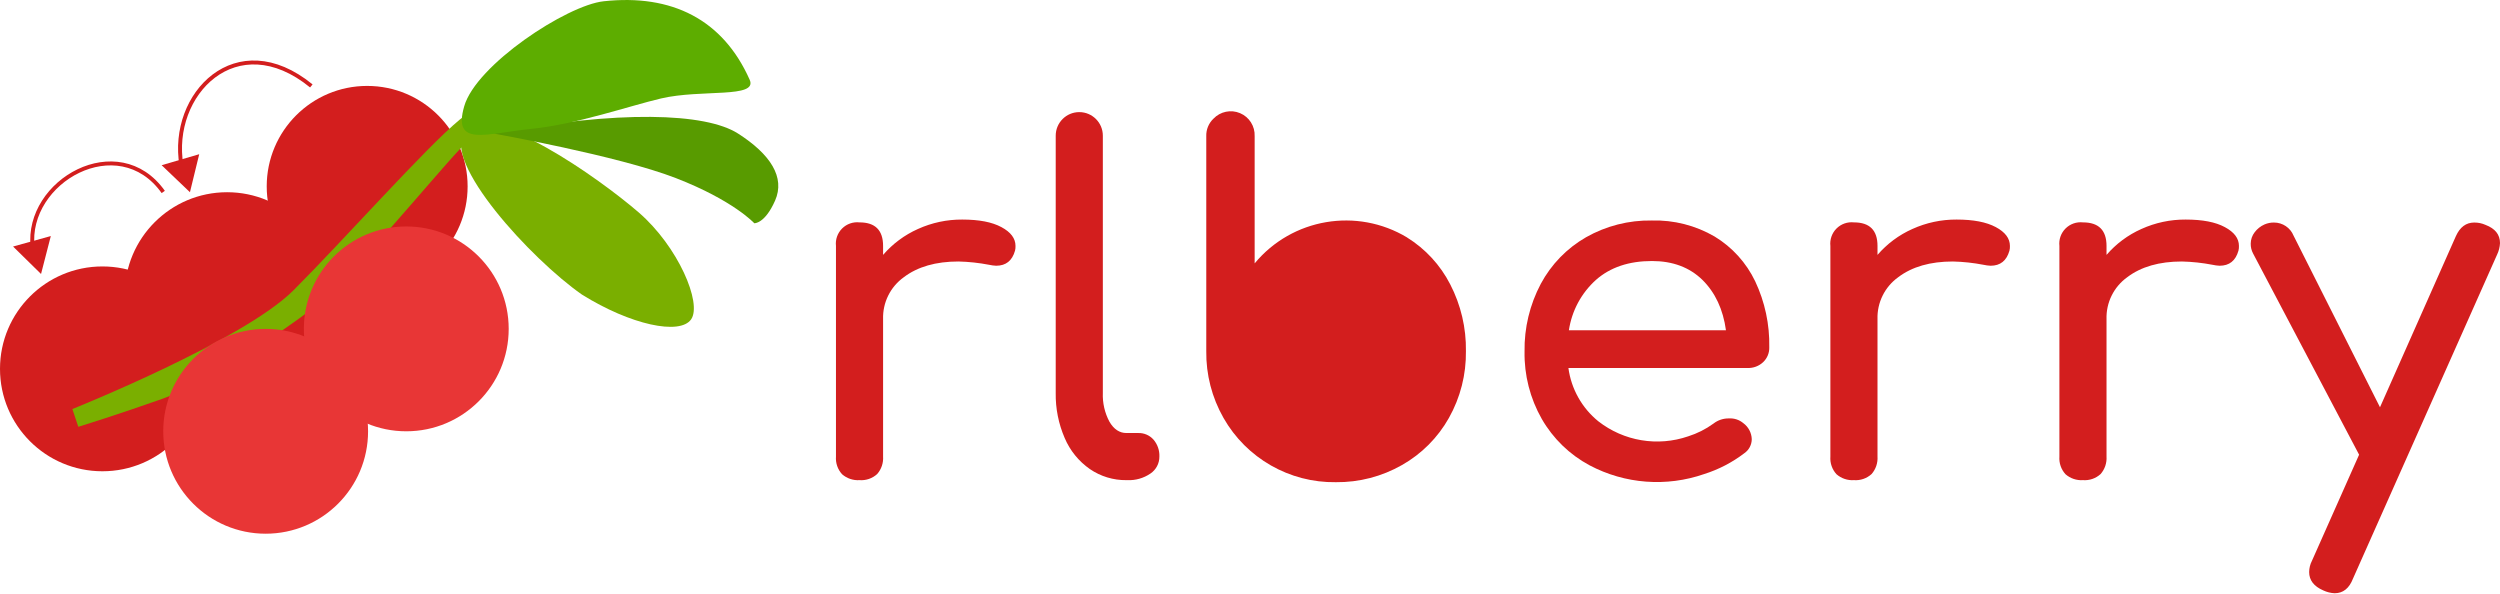
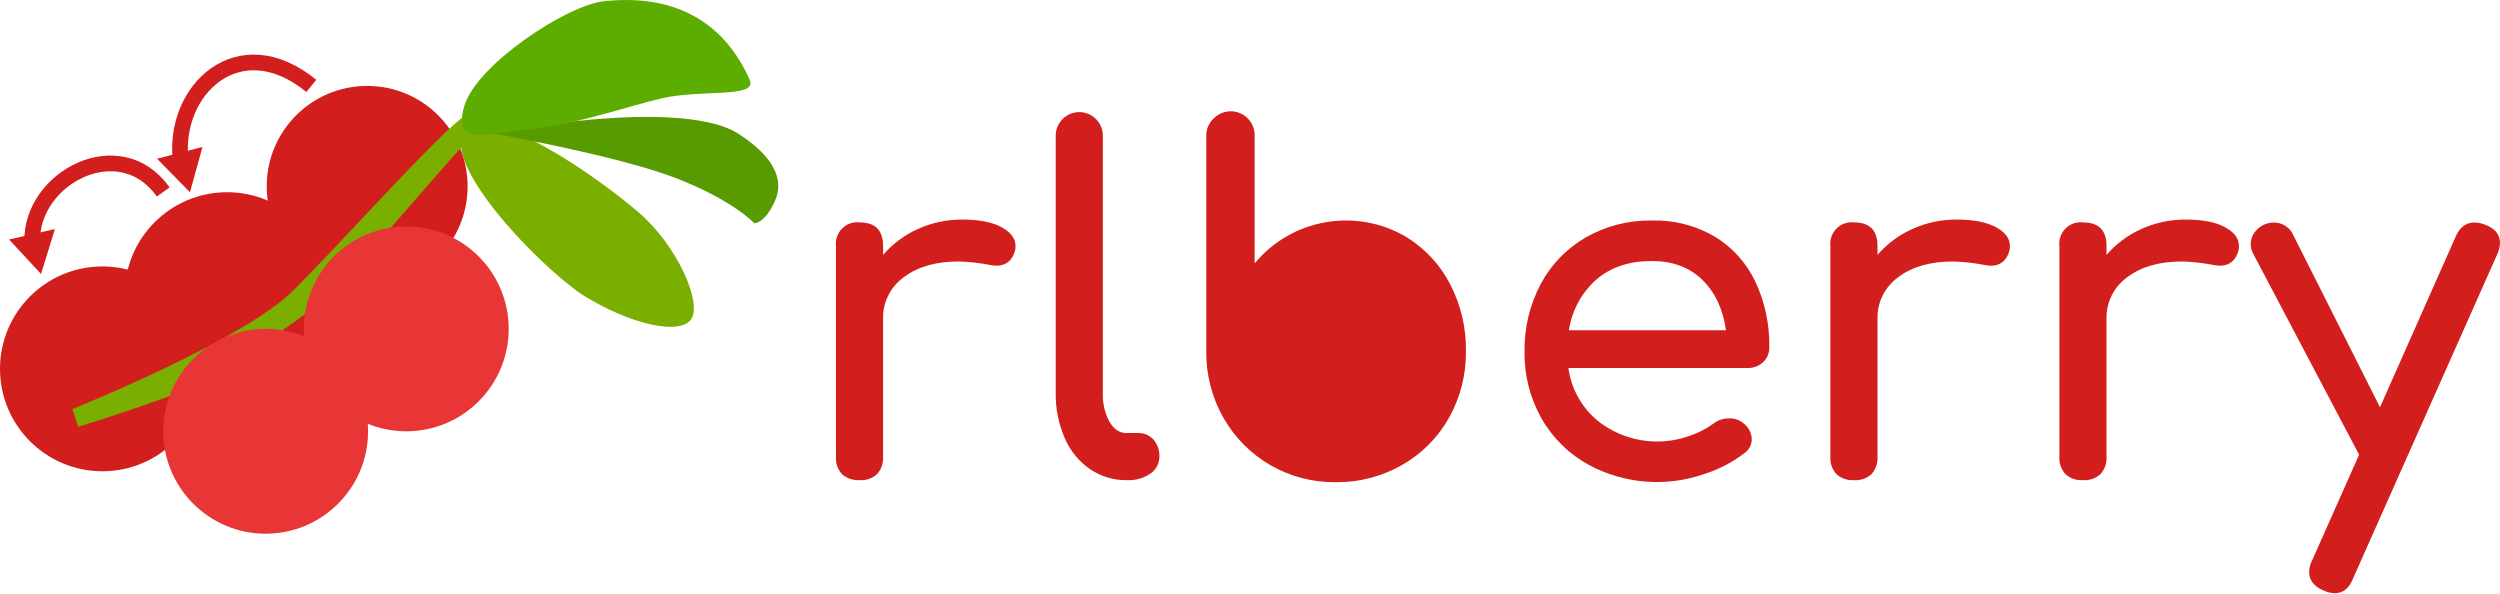
<svg xmlns="http://www.w3.org/2000/svg" viewBox="0 0 636.63 151.07">
  <defs>
-     <style>.cls-1{fill:#d31e1e;}.cls-2{fill:#7aaf00;}.cls-3{fill:#589b00;}.cls-4{fill:#5dad00;}.cls-5{fill:#e83636;}.cls-6{fill:none;stroke:#d31e1e;stroke-miterlimit:10;}</style>
+     <style>.cls-1{fill:#d31e1e;}.cls-2{fill:#7aaf00;}.cls-3{fill:#589b00;}.cls-4{fill:#5dad00;}.cls-5{fill:#e83636;}.cls-6{fill:none;stroke:#d31e1e;stroke-miterlimit:10;stroke-width:4px;}</style>
  </defs>
  <g id="Calque_2" data-name="Calque 2">
    <g id="Calque_2-2" data-name="Calque 2">
      <circle class="cls-1" cx="26.08" cy="93.93" r="26.08" />
      <circle class="cls-1" cx="57.83" cy="75.03" r="26.08" />
      <circle class="cls-1" cx="93.5" cy="47.46" r="25.58" />
    </g>
    <g id="Calque_3" data-name="Calque 3">
      <path class="cls-2" d="M18.43,104.16S61.89,86.77,74.74,73.92s33.64-36.28,42.33-43.46,23.06-11.72,23.06-11.72v7.18s-2.76.84-6.49,2.32c-5.31,2.12-12.57,5.56-16.57,9.78C110.27,45.2,88,72.41,79.28,78.84S53.2,97.36,41.48,101.51s-21.54,7.18-21.54,7.18Z" />
      <path class="cls-2" d="M118.38,33.55c6.36-7.93,34.2,11.85,44.25,20.53S178.84,77.22,176,81.32,160.58,82.75,148.17,75C135.26,66,112.36,41.08,118.38,33.55Z" />
      <path class="cls-3" d="M125.65,34c32-6,54-5.29,62.28,0S200,45.16,197.37,51.1s-5.29,5.75-5.29,5.75-5.29-5.81-20-11.51S125.65,34,125.65,34Z" />
      <path class="cls-4" d="M118.21,27.07c3-10.52,26.07-25.73,35.53-26.75,17.38-1.89,30.37,4.67,37.17,20,2.12,4.78-12.28,2.34-22.57,4.75-8,1.88-21.65,6.62-33.06,7.75S115.18,37.59,118.21,27.07Z" />
    </g>
    <g id="Calque_4" data-name="Calque 4">
      <circle class="cls-5" cx="103.46" cy="83.75" r="26.08" />
      <circle class="cls-5" cx="67.65" cy="109.83" r="26.08" />
    </g>
    <g id="Calque_5" data-name="Calque 5">
-       <path class="cls-6" d="M79.28,21.88C60.23,6.34,43.13,24,46.2,42.11" />
-       <polygon class="cls-1" points="41.16 42.07 48.37 48.95 50.73 39.27 41.16 42.07" />
-       <path class="cls-6" d="M41.57,48.88C30.15,32.8,6.5,46.07,8.3,62.91" />
-       <polygon class="cls-1" points="3.33 62.78 10.45 69.77 12.94 60.11 3.33 62.78" />
+       <path class="cls-6" d="M79.28,21.88C60.74,6.75,44,23.05,46,40.67" />
+       <polygon class="cls-1" points="39.99 40.42 48.37 48.95 51.57 37.42 39.99 40.42" />
+       <path class="cls-6" d="M41.57,48.88C30.48,33.27,7.88,45.31,8.2,61.44" />
+       <polygon class="cls-1" points="2.31 60.99 10.45 69.77 13.98 58.33 2.31 60.99" />
    </g>
    <g id="Titre">
      <path class="cls-1" d="M255,57.83q3.6,1.92,3.6,4.8a4.21,4.21,0,0,1-.12,1.2q-1.08,3.84-4.8,3.84a10.11,10.11,0,0,1-1.8-.24,47.3,47.3,0,0,0-7.8-.84q-8.64,0-13.92,4a12.66,12.66,0,0,0-5.28,10.68v35a6.15,6.15,0,0,1-1.5,4.44,6,6,0,0,1-4.5,1.56,6.15,6.15,0,0,1-4.44-1.5,6,6,0,0,1-1.56-4.5V62.63a5.44,5.44,0,0,1,6-6q6,0,6,6v2.28a25.32,25.32,0,0,1,8.88-6.6,26.94,26.94,0,0,1,11.28-2.4Q251.44,55.91,255,57.83Z" />
      <path class="cls-1" d="M277.54,119.45a18.39,18.39,0,0,1-6.42-7.92,27.78,27.78,0,0,1-2.28-11.46V34.55a6,6,0,1,1,12,0v65.52a14.37,14.37,0,0,0,1.68,7.32q1.68,2.88,4.32,2.88h3a5,5,0,0,1,3.9,1.68,6.24,6.24,0,0,1,1.5,4.32,5.15,5.15,0,0,1-2.28,4.32,9.66,9.66,0,0,1-5.88,1.68h-.24A16.14,16.14,0,0,1,277.54,119.45Z" />
      <path class="cls-1" d="M358.3,60.47a30.31,30.31,0,0,1,11,11.94,35.82,35.82,0,0,1,4,17,33.82,33.82,0,0,1-4.32,17,31.56,31.56,0,0,1-11.94,12,33.23,33.23,0,0,1-16.86,4.38,32.37,32.37,0,0,1-28.62-16.38,33.46,33.46,0,0,1-4.38-17V34.67A5.89,5.89,0,0,1,309,30.23a6.09,6.09,0,0,1,10.5,4.44v32.4a30.21,30.21,0,0,1,38.82-6.6ZM351.1,109a21.09,21.09,0,0,0,7.68-8.1,23.62,23.62,0,0,0,2.82-11.52,23.28,23.28,0,0,0-2.82-11.46,21.2,21.2,0,0,0-7.68-8,21,21,0,0,0-29.34,8A23.69,23.69,0,0,0,319,89.39a24,24,0,0,0,2.76,11.52A21.16,21.16,0,0,0,351.1,109Z" />
      <path class="cls-1" d="M449,92.21a5.5,5.5,0,0,1-4,1.5H399.4A21.1,21.1,0,0,0,407,107.27a24.34,24.34,0,0,0,22.91,3.84,22.39,22.39,0,0,0,6.42-3.24,6.25,6.25,0,0,1,4-1.32,5.18,5.18,0,0,1,3.6,1.2,5.27,5.27,0,0,1,2.16,4.08,4.37,4.37,0,0,1-1.92,3.6A33.36,33.36,0,0,1,434,120.71a36.64,36.64,0,0,1-29.22-2.22,30.82,30.82,0,0,1-12.17-11.82,33.5,33.5,0,0,1-4.38-17.16,35.59,35.59,0,0,1,4.13-17.22A30,30,0,0,1,403.9,60.41a32.86,32.86,0,0,1,16.73-4.26,30.16,30.16,0,0,1,16,4.08,26.93,26.93,0,0,1,10.33,11.4,37.59,37.59,0,0,1,3.59,16.8A5,5,0,0,1,449,92.21ZM406.42,71.27a21.5,21.5,0,0,0-6.9,12.84h40q-1.1-8-6-12.84c-3.29-3.2-7.56-4.8-12.85-4.8Q411.87,66.47,406.42,71.27Z" />
      <path class="cls-1" d="M508.23,57.83q3.6,1.92,3.6,4.8a4.21,4.21,0,0,1-.12,1.2q-1.08,3.84-4.8,3.84a10.11,10.11,0,0,1-1.8-.24,47.3,47.3,0,0,0-7.8-.84q-8.64,0-13.92,4a12.66,12.66,0,0,0-5.28,10.68v35a6.15,6.15,0,0,1-1.5,4.44,6,6,0,0,1-4.5,1.56,6.15,6.15,0,0,1-4.44-1.5,6,6,0,0,1-1.56-4.5V62.63a5.44,5.44,0,0,1,6-6q6,0,6,6v2.28a25.32,25.32,0,0,1,8.88-6.6,26.94,26.94,0,0,1,11.28-2.4Q504.63,55.91,508.23,57.83Z" />
      <path class="cls-1" d="M566.55,57.83q3.6,1.92,3.6,4.8a4.21,4.21,0,0,1-.12,1.2q-1.08,3.84-4.8,3.84a10.11,10.11,0,0,1-1.8-.24,47.3,47.3,0,0,0-7.8-.84q-8.64,0-13.92,4a12.66,12.66,0,0,0-5.28,10.68v35a6.15,6.15,0,0,1-1.5,4.44,6,6,0,0,1-4.5,1.56,6.15,6.15,0,0,1-4.44-1.5,6,6,0,0,1-1.56-4.5V62.63a5.44,5.44,0,0,1,6-6q6,0,6,6v2.28a25.32,25.32,0,0,1,8.88-6.6,26.94,26.94,0,0,1,11.28-2.4Q563,55.91,566.55,57.83Z" />
      <path class="cls-1" d="M636.63,61.91a7.56,7.56,0,0,1-.72,2.88l-36.72,82.56q-1.44,3.72-4.68,3.72a7.56,7.56,0,0,1-2.88-.72q-3.6-1.56-3.6-4.68a6.39,6.39,0,0,1,.72-2.88l12-27-27-51.24a5.11,5.11,0,0,1-.6-2.52,4.79,4.79,0,0,1,1-2.88,6.33,6.33,0,0,1,2.52-2,5.85,5.85,0,0,1,2.4-.48,5.38,5.38,0,0,1,5,3.36l22,43.68,19.32-43.56q1.56-3.48,4.68-3.48a6.88,6.88,0,0,1,2.88.6Q636.63,58.67,636.63,61.91Z" />
      <circle class="cls-1" cx="343.39" cy="91.1" r="27.39" />
    </g>
  </g>
</svg>
